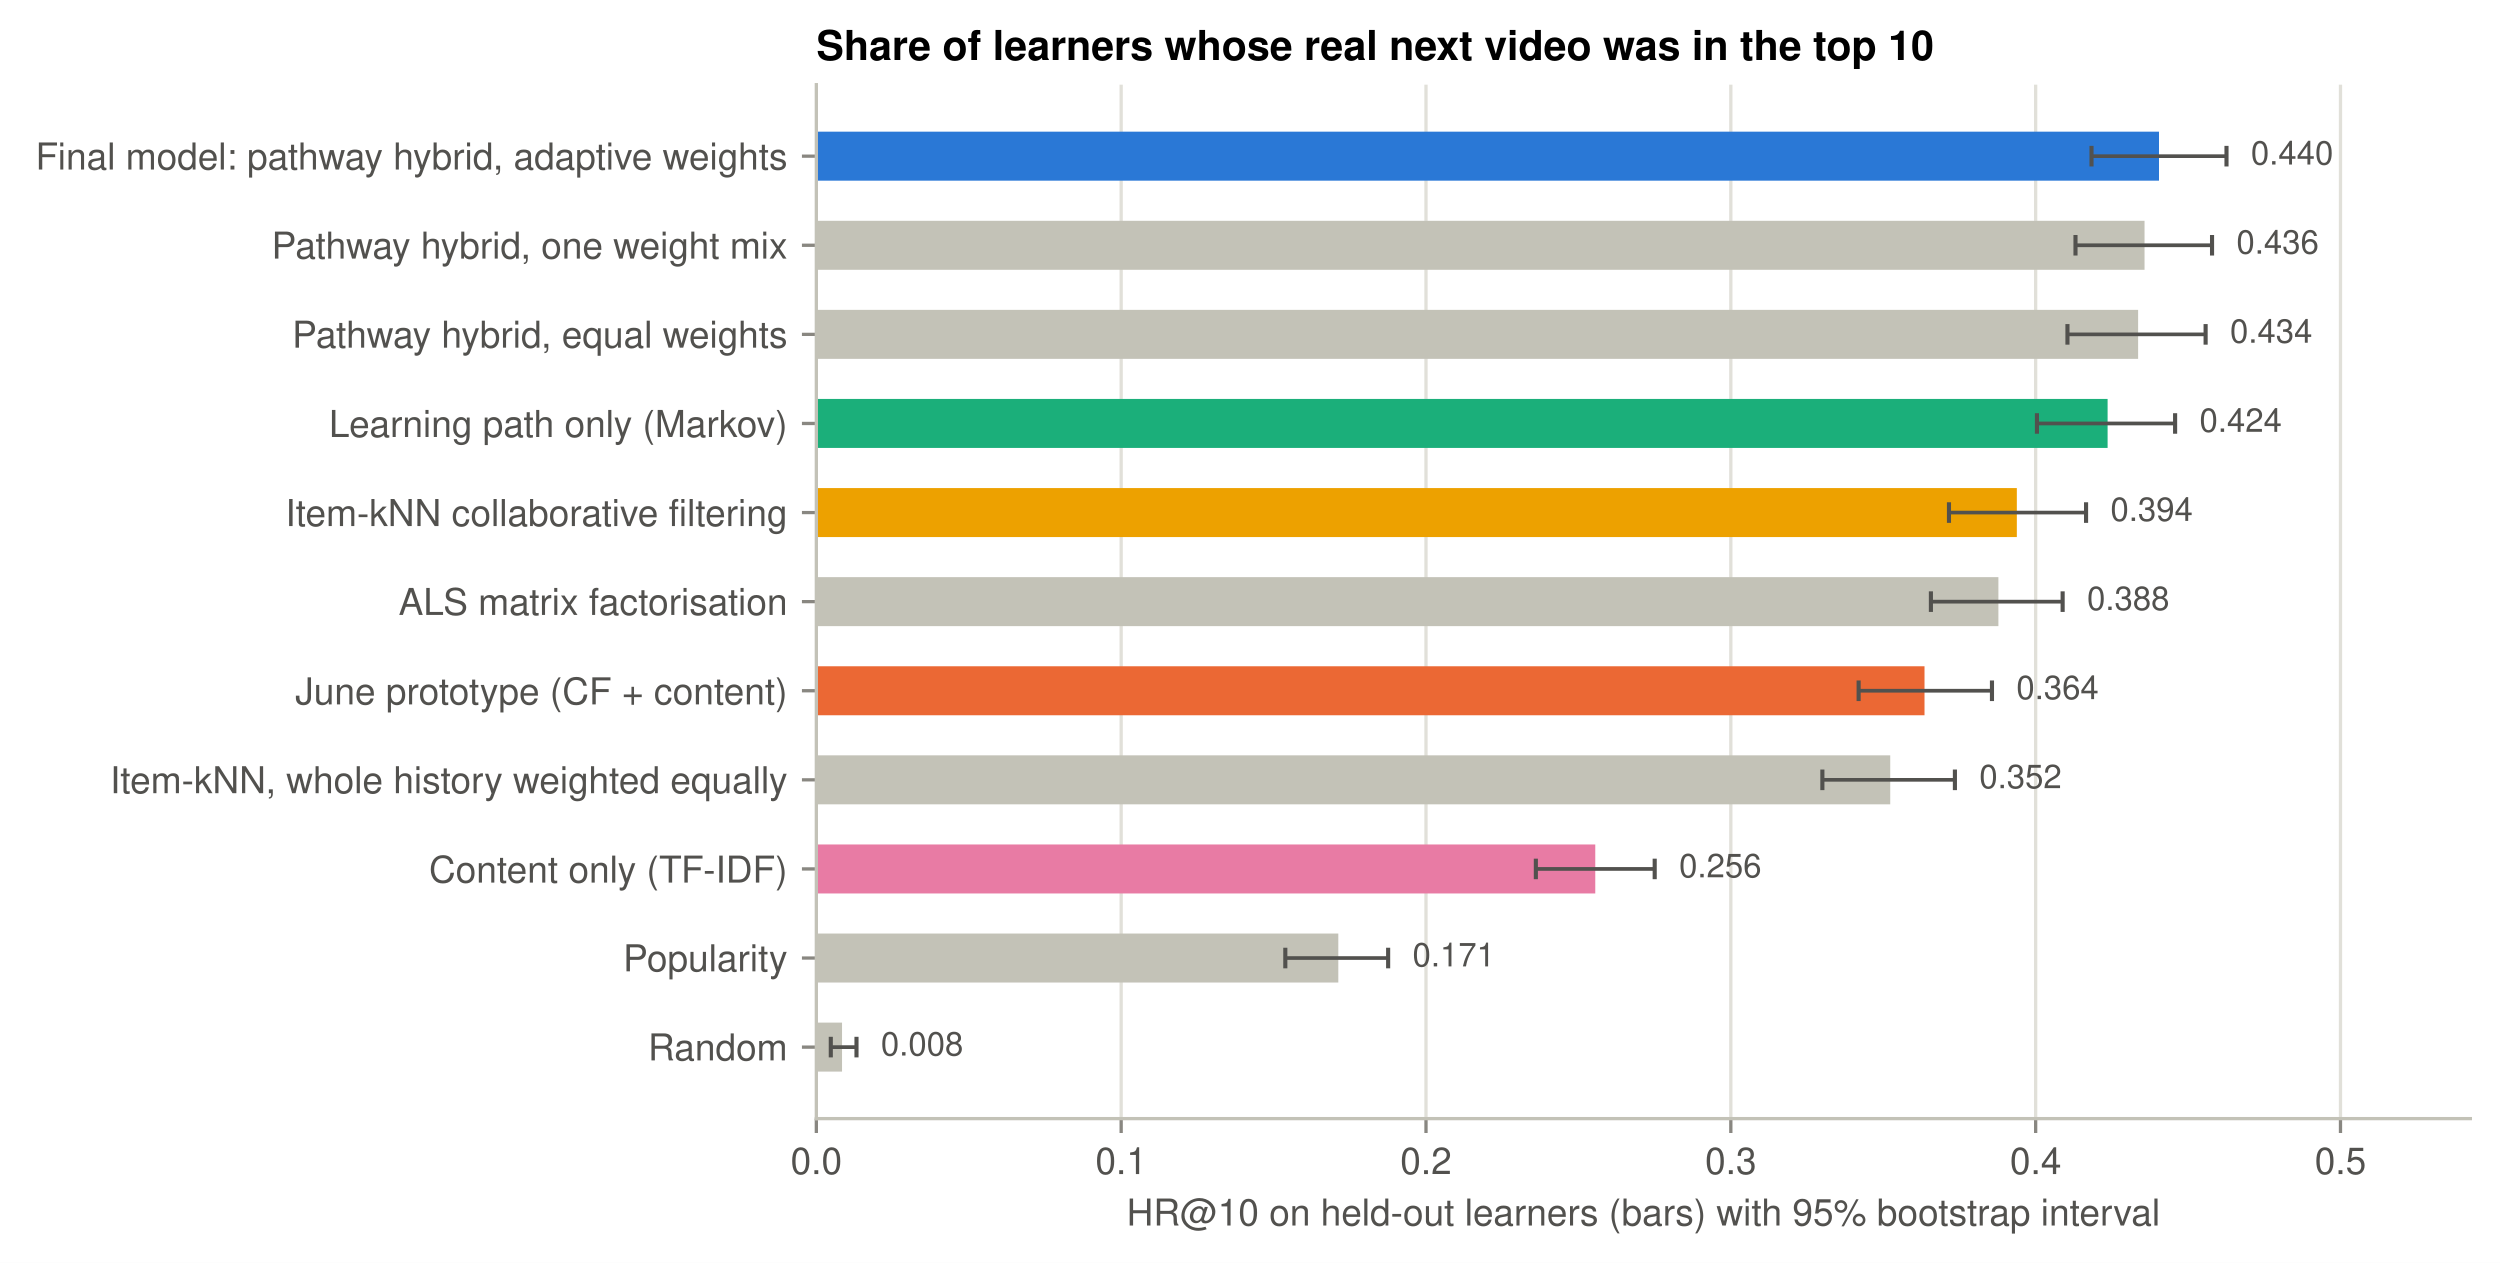
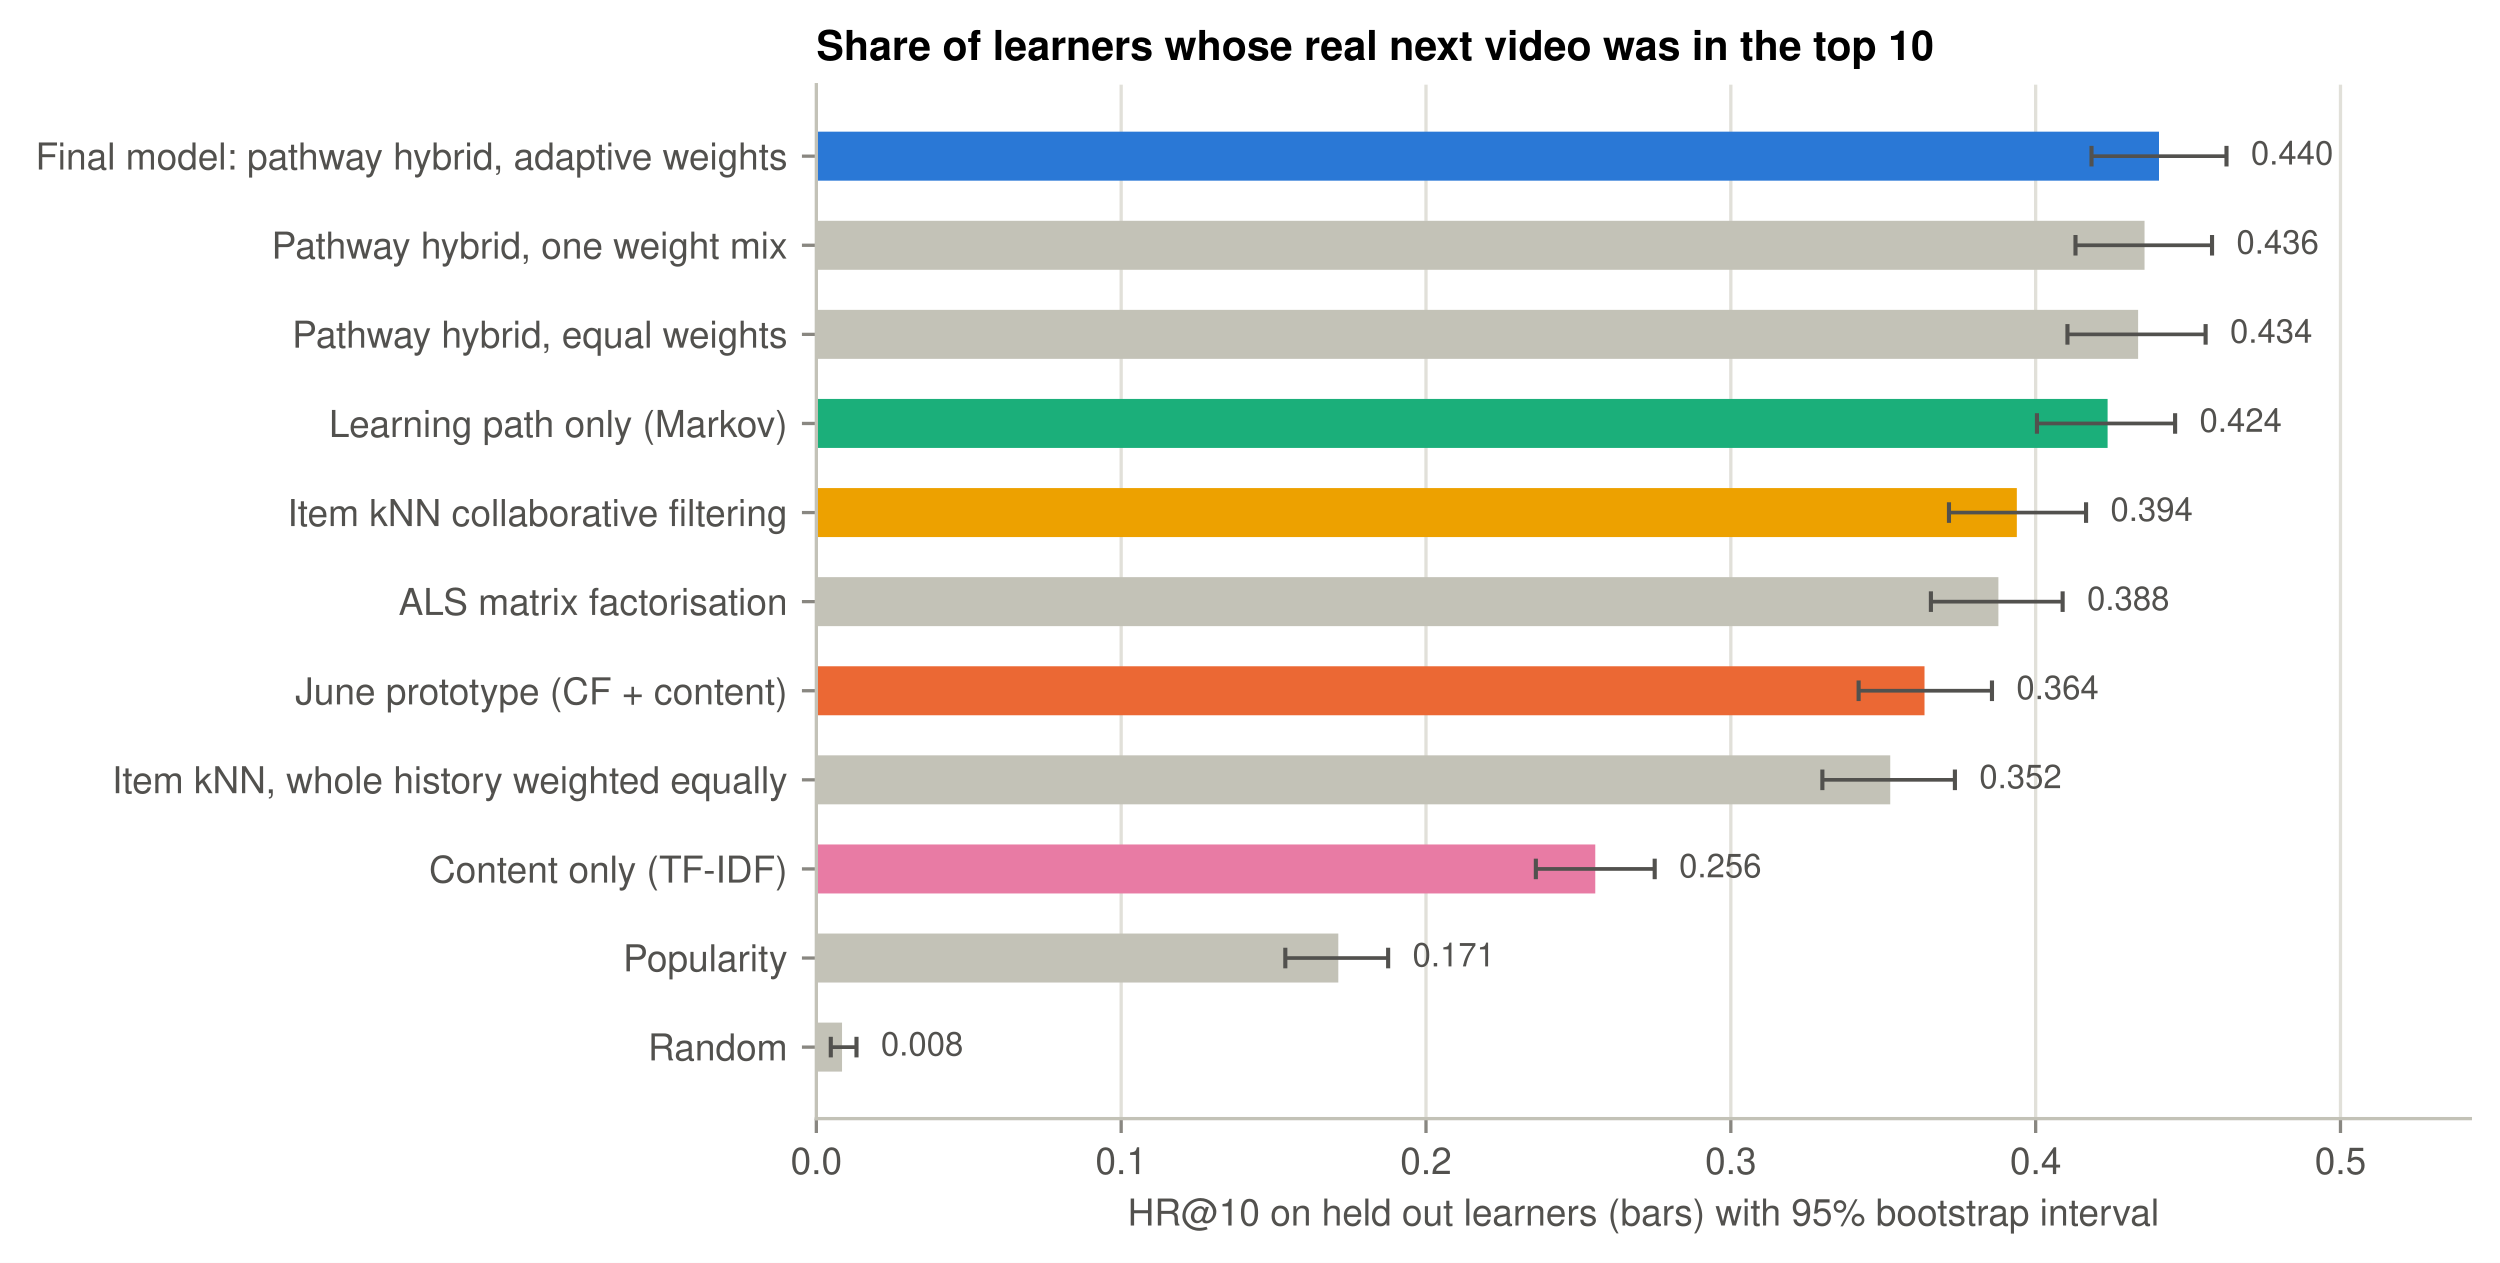
<svg xmlns="http://www.w3.org/2000/svg" xmlns:xlink="http://www.w3.org/1999/xlink" width="607.248pt" height="306.752pt" viewBox="0 0 607.248 306.752" version="1.1">
  <defs>
    <style type="text/css">*{stroke-linejoin: round; stroke-linecap: butt}</style>
  </defs>
  <g id="figure_1">
    <g id="patch_1">
      <path d="M -0 306.752  L 607.248 306.752  L 607.248 0  L -0 0  z " style="fill: #ffffff" />
    </g>
    <g id="axes_1">
      <g id="patch_2">
        <path d="M 198.288 271.712  L 600.048 271.712  L 600.048 20.569  L 198.288 20.569  z " style="fill: #ffffff" />
      </g>
      <g id="matplotlib.axis_1">
        <g id="xtick_1">
          <g id="line2d_1">
            <path d="M 198.288 271.712  L 198.288 20.569  " clip-path="url(#peac9e8def5)" style="fill: none; stroke: #e1e0d9; stroke-width: 0.8; stroke-linecap: round" />
          </g>
          <g id="line2d_2">
            <defs>
              <path id="m954afa2de4" d="M 0 0  L 0 3.5  " style="stroke: #898781; stroke-width: 0.8" />
            </defs>
            <g>
              <use xlink:href="#m954afa2de4" x="198.288" y="271.712" style="fill: #898781; stroke: #898781; stroke-width: 0.8" />
            </g>
          </g>
          <g id="text_1">
            <text style="font-size: 9px; font-family: 'Helvetica', 'Arial', 'DejaVu Sans'; text-anchor: middle; fill: #52514e" x="198.288" y="285.168" transform="rotate(-0 198.288 285.168)">0.0</text>
          </g>
        </g>
        <g id="xtick_2">
          <g id="line2d_3">
            <path d="M 272.331 271.712  L 272.331 20.569  " clip-path="url(#peac9e8def5)" style="fill: none; stroke: #e1e0d9; stroke-width: 0.8; stroke-linecap: round" />
          </g>
          <g id="line2d_4">
            <g>
              <use xlink:href="#m954afa2de4" x="272.331" y="271.712" style="fill: #898781; stroke: #898781; stroke-width: 0.8" />
            </g>
          </g>
          <g id="text_2">
            <text style="font-size: 9px; font-family: 'Helvetica', 'Arial', 'DejaVu Sans'; text-anchor: middle; fill: #52514e" x="272.331" y="285.168" transform="rotate(-0 272.3307 285.168)">0.1</text>
          </g>
        </g>
        <g id="xtick_3">
          <g id="line2d_5">
            <path d="M 346.373 271.712  L 346.373 20.569  " clip-path="url(#peac9e8def5)" style="fill: none; stroke: #e1e0d9; stroke-width: 0.8; stroke-linecap: round" />
          </g>
          <g id="line2d_6">
            <g>
              <use xlink:href="#m954afa2de4" x="346.373" y="271.712" style="fill: #898781; stroke: #898781; stroke-width: 0.8" />
            </g>
          </g>
          <g id="text_3">
            <text style="font-size: 9px; font-family: 'Helvetica', 'Arial', 'DejaVu Sans'; text-anchor: middle; fill: #52514e" x="346.373" y="285.168" transform="rotate(-0 346.3735 285.168)">0.2</text>
          </g>
        </g>
        <g id="xtick_4">
          <g id="line2d_7">
            <path d="M 420.416 271.712  L 420.416 20.569  " clip-path="url(#peac9e8def5)" style="fill: none; stroke: #e1e0d9; stroke-width: 0.8; stroke-linecap: round" />
          </g>
          <g id="line2d_8">
            <g>
              <use xlink:href="#m954afa2de4" x="420.416" y="271.712" style="fill: #898781; stroke: #898781; stroke-width: 0.8" />
            </g>
          </g>
          <g id="text_4">
            <text style="font-size: 9px; font-family: 'Helvetica', 'Arial', 'DejaVu Sans'; text-anchor: middle; fill: #52514e" x="420.416" y="285.168" transform="rotate(-0 420.4163 285.168)">0.3</text>
          </g>
        </g>
        <g id="xtick_5">
          <g id="line2d_9">
            <path d="M 494.459 271.712  L 494.459 20.569  " clip-path="url(#peac9e8def5)" style="fill: none; stroke: #e1e0d9; stroke-width: 0.8; stroke-linecap: round" />
          </g>
          <g id="line2d_10">
            <g>
              <use xlink:href="#m954afa2de4" x="494.459" y="271.712" style="fill: #898781; stroke: #898781; stroke-width: 0.8" />
            </g>
          </g>
          <g id="text_5">
            <text style="font-size: 9px; font-family: 'Helvetica', 'Arial', 'DejaVu Sans'; text-anchor: middle; fill: #52514e" x="494.459" y="285.168" transform="rotate(-0 494.459 285.168)">0.4</text>
          </g>
        </g>
        <g id="xtick_6">
          <g id="line2d_11">
            <path d="M 568.502 271.712  L 568.502 20.569  " clip-path="url(#peac9e8def5)" style="fill: none; stroke: #e1e0d9; stroke-width: 0.8; stroke-linecap: round" />
          </g>
          <g id="line2d_12">
            <g>
              <use xlink:href="#m954afa2de4" x="568.502" y="271.712" style="fill: #898781; stroke: #898781; stroke-width: 0.8" />
            </g>
          </g>
          <g id="text_6">
            <text style="font-size: 9px; font-family: 'Helvetica', 'Arial', 'DejaVu Sans'; text-anchor: middle; fill: #52514e" x="568.502" y="285.168" transform="rotate(-0 568.5018 285.168)">0.5</text>
          </g>
        </g>
        <g id="text_7">
-           <text style="font-size: 9px; font-family: 'Helvetica', 'Arial', 'DejaVu Sans'; text-anchor: middle; fill: #52514e" x="399.168" y="297.676" transform="rotate(-0 399.168 297.6759)">HR@10 on held-out learners (bars) with 95% bootstrap interval</text>
+           <text style="font-size: 9px; font-family: 'Helvetica', 'Arial', 'DejaVu Sans'; text-anchor: middle; fill: #52514e" x="399.168" y="297.676" transform="rotate(-0 399.168 297.6759)">HR@10 on held out learners (bars) with 95% bootstrap interval</text>
        </g>
      </g>
      <g id="matplotlib.axis_2">
        <g id="ytick_1">
          <g id="line2d_13">
            <defs>
              <path id="m45e60ed971" d="M 0 0  L -3.5 0  " style="stroke: #898781; stroke-width: 0.8" />
            </defs>
            <g>
              <use xlink:href="#m45e60ed971" x="198.288" y="254.345" style="fill: #898781; stroke: #898781; stroke-width: 0.8" />
            </g>
          </g>
          <g id="text_8">
            <text style="font-size: 9px; font-family: 'Helvetica', 'Arial', 'DejaVu Sans'; text-anchor: end; fill: #52514e" x="191.288" y="257.573" transform="rotate(-0 191.288 257.5731)">Random</text>
          </g>
        </g>
        <g id="ytick_2">
          <g id="line2d_14">
            <g>
              <use xlink:href="#m45e60ed971" x="198.288" y="232.704" style="fill: #898781; stroke: #898781; stroke-width: 0.8" />
            </g>
          </g>
          <g id="text_9">
            <text style="font-size: 9px; font-family: 'Helvetica', 'Arial', 'DejaVu Sans'; text-anchor: end; fill: #52514e" x="191.288" y="235.932" transform="rotate(-0 191.288 235.9322)">Popularity</text>
          </g>
        </g>
        <g id="ytick_3">
          <g id="line2d_15">
            <g>
              <use xlink:href="#m45e60ed971" x="198.288" y="211.063" style="fill: #898781; stroke: #898781; stroke-width: 0.8" />
            </g>
          </g>
          <g id="text_10">
            <text style="font-size: 9px; font-family: 'Helvetica', 'Arial', 'DejaVu Sans'; text-anchor: end; fill: #52514e" x="191.288" y="214.379" transform="rotate(-0 191.288 214.3791)">Content only (TF-IDF)</text>
          </g>
        </g>
        <g id="ytick_4">
          <g id="line2d_16">
            <g>
              <use xlink:href="#m45e60ed971" x="198.288" y="189.422" style="fill: #898781; stroke: #898781; stroke-width: 0.8" />
            </g>
          </g>
          <g id="text_11">
-             <text style="font-size: 9px; font-family: 'Helvetica', 'Arial', 'DejaVu Sans'; text-anchor: end; fill: #52514e" x="191.288" y="192.661" transform="rotate(-0 191.288 192.6608)">Item-kNN, whole history weighted equally</text>
+             <text style="font-size: 9px; font-family: 'Helvetica', 'Arial', 'DejaVu Sans'; text-anchor: end; fill: #52514e" x="191.288" y="192.661" transform="rotate(-0 191.288 192.6608)">Item kNN, whole history weighted equally</text>
          </g>
        </g>
        <g id="ytick_5">
          <g id="line2d_17">
            <g>
              <use xlink:href="#m45e60ed971" x="198.288" y="167.781" style="fill: #898781; stroke: #898781; stroke-width: 0.8" />
            </g>
          </g>
          <g id="text_12">
            <text style="font-size: 9px; font-family: 'Helvetica', 'Arial', 'DejaVu Sans'; text-anchor: end; fill: #52514e" x="191.288" y="171.097" transform="rotate(-0 191.288 171.0972)">June prototype (CF + content)</text>
          </g>
        </g>
        <g id="ytick_6">
          <g id="line2d_18">
            <g>
              <use xlink:href="#m45e60ed971" x="198.288" y="146.14" style="fill: #898781; stroke: #898781; stroke-width: 0.8" />
            </g>
          </g>
          <g id="text_13">
            <text style="font-size: 9px; font-family: 'Helvetica', 'Arial', 'DejaVu Sans'; text-anchor: end; fill: #52514e" x="191.288" y="149.368" transform="rotate(-0 191.288 149.3684)">ALS matrix factorisation</text>
          </g>
        </g>
        <g id="ytick_7">
          <g id="line2d_19">
            <g>
              <use xlink:href="#m45e60ed971" x="198.288" y="124.499" style="fill: #898781; stroke: #898781; stroke-width: 0.8" />
            </g>
          </g>
          <g id="text_14">
-             <text style="font-size: 9px; font-family: 'Helvetica', 'Arial', 'DejaVu Sans'; text-anchor: end; fill: #52514e" x="191.288" y="127.773" transform="rotate(-0 191.288 127.7732)">Item-kNN collaborative filtering</text>
+             <text style="font-size: 9px; font-family: 'Helvetica', 'Arial', 'DejaVu Sans'; text-anchor: end; fill: #52514e" x="191.288" y="127.773" transform="rotate(-0 191.288 127.7732)">Item kNN collaborative filtering</text>
          </g>
        </g>
        <g id="ytick_8">
          <g id="line2d_20">
            <g>
              <use xlink:href="#m45e60ed971" x="198.288" y="102.858" style="fill: #898781; stroke: #898781; stroke-width: 0.8" />
            </g>
          </g>
          <g id="text_15">
            <text style="font-size: 9px; font-family: 'Helvetica', 'Arial', 'DejaVu Sans'; text-anchor: end; fill: #52514e" x="191.288" y="106.139" transform="rotate(-0 191.288 106.1392)">Learning path only (Markov)</text>
          </g>
        </g>
        <g id="ytick_9">
          <g id="line2d_21">
            <g>
              <use xlink:href="#m45e60ed971" x="198.288" y="81.218" style="fill: #898781; stroke: #898781; stroke-width: 0.8" />
            </g>
          </g>
          <g id="text_16">
            <text style="font-size: 9px; font-family: 'Helvetica', 'Arial', 'DejaVu Sans'; text-anchor: end; fill: #52514e" x="191.288" y="84.456" transform="rotate(-0 191.288 84.4561)">Pathway hybrid, equal weights</text>
          </g>
        </g>
        <g id="ytick_10">
          <g id="line2d_22">
            <g>
              <use xlink:href="#m45e60ed971" x="198.288" y="59.577" style="fill: #898781; stroke: #898781; stroke-width: 0.8" />
            </g>
          </g>
          <g id="text_17">
            <text style="font-size: 9px; font-family: 'Helvetica', 'Arial', 'DejaVu Sans'; text-anchor: end; fill: #52514e" x="191.288" y="62.815" transform="rotate(-0 191.288 62.81515)">Pathway hybrid, one weight mix</text>
          </g>
        </g>
        <g id="ytick_11">
          <g id="line2d_23">
            <g>
              <use xlink:href="#m45e60ed971" x="198.288" y="37.936" style="fill: #898781; stroke: #898781; stroke-width: 0.8" />
            </g>
          </g>
          <g id="text_18">
            <text style="font-size: 9px; font-family: 'Helvetica', 'Arial', 'DejaVu Sans'; text-anchor: end; fill: #52514e" x="191.288" y="41.174" transform="rotate(-0 191.288 41.1742)">Final model: pathway hybrid, adaptive weights</text>
          </g>
        </g>
      </g>
      <g id="patch_3">
        <path d="M 198.288 260.296  L 204.53 260.296  L 204.53 248.394  L 198.288 248.394  z " clip-path="url(#peac9e8def5)" style="fill: #c3c2b7" />
      </g>
      <g id="patch_4">
        <path d="M 198.288 238.655  L 325.074 238.655  L 325.074 226.753  L 198.288 226.753  z " clip-path="url(#peac9e8def5)" style="fill: #c3c2b7" />
      </g>
      <g id="patch_5">
        <path d="M 198.288 217.014  L 387.491 217.014  L 387.491 205.112  L 198.288 205.112  z " clip-path="url(#peac9e8def5)" style="fill: #e87ba4" />
      </g>
      <g id="patch_6">
        <path d="M 198.288 195.374  L 459.136 195.374  L 459.136 183.471  L 198.288 183.471  z " clip-path="url(#peac9e8def5)" style="fill: #c3c2b7" />
      </g>
      <g id="patch_7">
        <path d="M 198.288 173.733  L 467.463 173.733  L 467.463 161.83  L 198.288 161.83  z " clip-path="url(#peac9e8def5)" style="fill: #eb6834" />
      </g>
      <g id="patch_8">
        <path d="M 198.288 152.092  L 485.408 152.092  L 485.408 140.189  L 198.288 140.189  z " clip-path="url(#peac9e8def5)" style="fill: #c3c2b7" />
      </g>
      <g id="patch_9">
        <path d="M 198.288 130.451  L 489.888 130.451  L 489.888 118.548  L 198.288 118.548  z " clip-path="url(#peac9e8def5)" style="fill: #eda100" />
      </g>
      <g id="patch_10">
        <path d="M 198.288 108.81  L 511.936 108.81  L 511.936 96.907  L 198.288 96.907  z " clip-path="url(#peac9e8def5)" style="fill: #1baf7a" />
      </g>
      <g id="patch_11">
        <path d="M 198.288 87.169  L 519.348 87.169  L 519.348 75.266  L 198.288 75.266  z " clip-path="url(#peac9e8def5)" style="fill: #c3c2b7" />
      </g>
      <g id="patch_12">
        <path d="M 198.288 65.528  L 520.908 65.528  L 520.908 53.625  L 198.288 53.625  z " clip-path="url(#peac9e8def5)" style="fill: #c3c2b7" />
      </g>
      <g id="patch_13">
        <path d="M 198.288 43.887  L 524.419 43.887  L 524.419 31.984  L 198.288 31.984  z " clip-path="url(#peac9e8def5)" style="fill: #2a78d6" />
      </g>
      <g id="LineCollection_1">
        <path d="M 201.799 254.345  L 208.041 254.345  " clip-path="url(#peac9e8def5)" style="fill: none; stroke: #52514e; stroke-width: 0.9" />
        <path d="M 312.2 232.704  L 337.177 232.704  " clip-path="url(#peac9e8def5)" style="fill: none; stroke: #52514e; stroke-width: 0.9" />
        <path d="M 373.057 211.063  L 401.925 211.063  " clip-path="url(#peac9e8def5)" style="fill: none; stroke: #52514e; stroke-width: 0.9" />
        <path d="M 442.652 189.422  L 474.846 189.422  " clip-path="url(#peac9e8def5)" style="fill: none; stroke: #52514e; stroke-width: 0.9" />
        <path d="M 451.459 167.781  L 483.848 167.781  " clip-path="url(#peac9e8def5)" style="fill: none; stroke: #52514e; stroke-width: 0.9" />
        <path d="M 469.014 146.14  L 501.013 146.14  " clip-path="url(#peac9e8def5)" style="fill: none; stroke: #52514e; stroke-width: 0.9" />
        <path d="M 473.404 124.499  L 506.702 124.499  " clip-path="url(#peac9e8def5)" style="fill: none; stroke: #52514e; stroke-width: 0.9" />
        <path d="M 494.771 102.858  L 528.33 102.858  " clip-path="url(#peac9e8def5)" style="fill: none; stroke: #52514e; stroke-width: 0.9" />
        <path d="M 502.183 81.218  L 535.742 81.218  " clip-path="url(#peac9e8def5)" style="fill: none; stroke: #52514e; stroke-width: 0.9" />
        <path d="M 504.134 59.577  L 537.303 59.577  " clip-path="url(#peac9e8def5)" style="fill: none; stroke: #52514e; stroke-width: 0.9" />
        <path d="M 508.025 37.936  L 540.814 37.936  " clip-path="url(#peac9e8def5)" style="fill: none; stroke: #52514e; stroke-width: 0.9" />
      </g>
      <g id="line2d_24">
        <defs>
          <path id="m8fbf68055b" d="M 0 2.5  L 0 -2.5  " style="stroke: #52514e" />
        </defs>
        <g clip-path="url(#peac9e8def5)">
          <use xlink:href="#m8fbf68055b" x="201.799" y="254.345" style="fill: #52514e; stroke: #52514e" />
          <use xlink:href="#m8fbf68055b" x="312.2" y="232.704" style="fill: #52514e; stroke: #52514e" />
          <use xlink:href="#m8fbf68055b" x="373.057" y="211.063" style="fill: #52514e; stroke: #52514e" />
          <use xlink:href="#m8fbf68055b" x="442.652" y="189.422" style="fill: #52514e; stroke: #52514e" />
          <use xlink:href="#m8fbf68055b" x="451.459" y="167.781" style="fill: #52514e; stroke: #52514e" />
          <use xlink:href="#m8fbf68055b" x="469.014" y="146.14" style="fill: #52514e; stroke: #52514e" />
          <use xlink:href="#m8fbf68055b" x="473.404" y="124.499" style="fill: #52514e; stroke: #52514e" />
          <use xlink:href="#m8fbf68055b" x="494.771" y="102.858" style="fill: #52514e; stroke: #52514e" />
          <use xlink:href="#m8fbf68055b" x="502.183" y="81.218" style="fill: #52514e; stroke: #52514e" />
          <use xlink:href="#m8fbf68055b" x="504.134" y="59.577" style="fill: #52514e; stroke: #52514e" />
          <use xlink:href="#m8fbf68055b" x="508.025" y="37.936" style="fill: #52514e; stroke: #52514e" />
        </g>
      </g>
      <g id="line2d_25">
        <g clip-path="url(#peac9e8def5)">
          <use xlink:href="#m8fbf68055b" x="208.041" y="254.345" style="fill: #52514e; stroke: #52514e" />
          <use xlink:href="#m8fbf68055b" x="337.177" y="232.704" style="fill: #52514e; stroke: #52514e" />
          <use xlink:href="#m8fbf68055b" x="401.925" y="211.063" style="fill: #52514e; stroke: #52514e" />
          <use xlink:href="#m8fbf68055b" x="474.846" y="189.422" style="fill: #52514e; stroke: #52514e" />
          <use xlink:href="#m8fbf68055b" x="483.848" y="167.781" style="fill: #52514e; stroke: #52514e" />
          <use xlink:href="#m8fbf68055b" x="501.013" y="146.14" style="fill: #52514e; stroke: #52514e" />
          <use xlink:href="#m8fbf68055b" x="506.702" y="124.499" style="fill: #52514e; stroke: #52514e" />
          <use xlink:href="#m8fbf68055b" x="528.33" y="102.858" style="fill: #52514e; stroke: #52514e" />
          <use xlink:href="#m8fbf68055b" x="535.742" y="81.218" style="fill: #52514e; stroke: #52514e" />
          <use xlink:href="#m8fbf68055b" x="537.303" y="59.577" style="fill: #52514e; stroke: #52514e" />
          <use xlink:href="#m8fbf68055b" x="540.814" y="37.936" style="fill: #52514e; stroke: #52514e" />
        </g>
      </g>
      <g id="patch_14">
        <path d="M 198.288 271.712  L 198.288 20.569  " style="fill: none; stroke: #c3c2b7; stroke-width: 0.8; stroke-linejoin: miter; stroke-linecap: square" />
      </g>
      <g id="patch_15">
        <path d="M 198.288 271.712  L 600.048 271.712  " style="fill: none; stroke: #c3c2b7; stroke-width: 0.8; stroke-linejoin: miter; stroke-linecap: square" />
      </g>
      <g id="text_19">
        <text style="font-size: 8px; font-family: 'Helvetica', 'Arial', 'DejaVu Sans'; text-anchor: start; fill: #52514e" x="213.964" y="256.381" transform="rotate(-0 213.9641 256.3807)">0.008</text>
      </g>
      <g id="text_20">
        <text style="font-size: 8px; font-family: 'Helvetica', 'Arial', 'DejaVu Sans'; text-anchor: start; fill: #52514e" x="343.1" y="234.74" transform="rotate(-0 343.1001 234.7398)">0.171</text>
      </g>
      <g id="text_21">
        <text style="font-size: 8px; font-family: 'Helvetica', 'Arial', 'DejaVu Sans'; text-anchor: start; fill: #52514e" x="407.848" y="213.099" transform="rotate(-0 407.8485 213.0988)">0.256</text>
      </g>
      <g id="text_22">
        <text style="font-size: 8px; font-family: 'Helvetica', 'Arial', 'DejaVu Sans'; text-anchor: start; fill: #52514e" x="480.769" y="191.458" transform="rotate(-0 480.769 191.4579)">0.352</text>
      </g>
      <g id="text_23">
        <text style="font-size: 8px; font-family: 'Helvetica', 'Arial', 'DejaVu Sans'; text-anchor: start; fill: #52514e" x="489.771" y="169.817" transform="rotate(-0 489.7715 169.8169)">0.364</text>
      </g>
      <g id="text_24">
        <text style="font-size: 8px; font-family: 'Helvetica', 'Arial', 'DejaVu Sans'; text-anchor: start; fill: #52514e" x="506.936" y="148.176" transform="rotate(-0 506.9363 148.176)">0.388</text>
      </g>
      <g id="text_25">
        <text style="font-size: 8px; font-family: 'Helvetica', 'Arial', 'DejaVu Sans'; text-anchor: start; fill: #52514e" x="512.625" y="126.535" transform="rotate(-0 512.6254 126.535)">0.394</text>
      </g>
      <g id="text_26">
        <text style="font-size: 8px; font-family: 'Helvetica', 'Arial', 'DejaVu Sans'; text-anchor: start; fill: #52514e" x="534.254" y="104.894" transform="rotate(-0 534.2537 104.8941)">0.424</text>
      </g>
      <g id="text_27">
        <text style="font-size: 8px; font-family: 'Helvetica', 'Arial', 'DejaVu Sans'; text-anchor: start; fill: #52514e" x="541.666" y="83.253" transform="rotate(-0 541.6658 83.25313)">0.434</text>
      </g>
      <g id="text_28">
        <text style="font-size: 8px; font-family: 'Helvetica', 'Arial', 'DejaVu Sans'; text-anchor: start; fill: #52514e" x="543.226" y="61.612" transform="rotate(-0 543.2262 61.61218)">0.436</text>
      </g>
      <g id="text_29">
        <text style="font-size: 8px; font-family: 'Helvetica', 'Arial', 'DejaVu Sans'; text-anchor: start; fill: #52514e" x="546.737" y="39.971" transform="rotate(-0 546.7372 39.97124)">0.440</text>
      </g>
      <g id="text_30">
        <text style="font-weight: 700; font-size: 10px; font-family: 'Helvetica', 'Arial', 'DejaVu Sans'; text-anchor: start" x="198.288" y="14.569" transform="rotate(-0 198.288 14.56875)">Share of learners whose real next video was in the top 10</text>
      </g>
    </g>
  </g>
  <defs>
    <clipPath id="peac9e8def5">
      <rect x="198.288" y="20.569" width="401.76" height="251.143" />
    </clipPath>
  </defs>
</svg>
